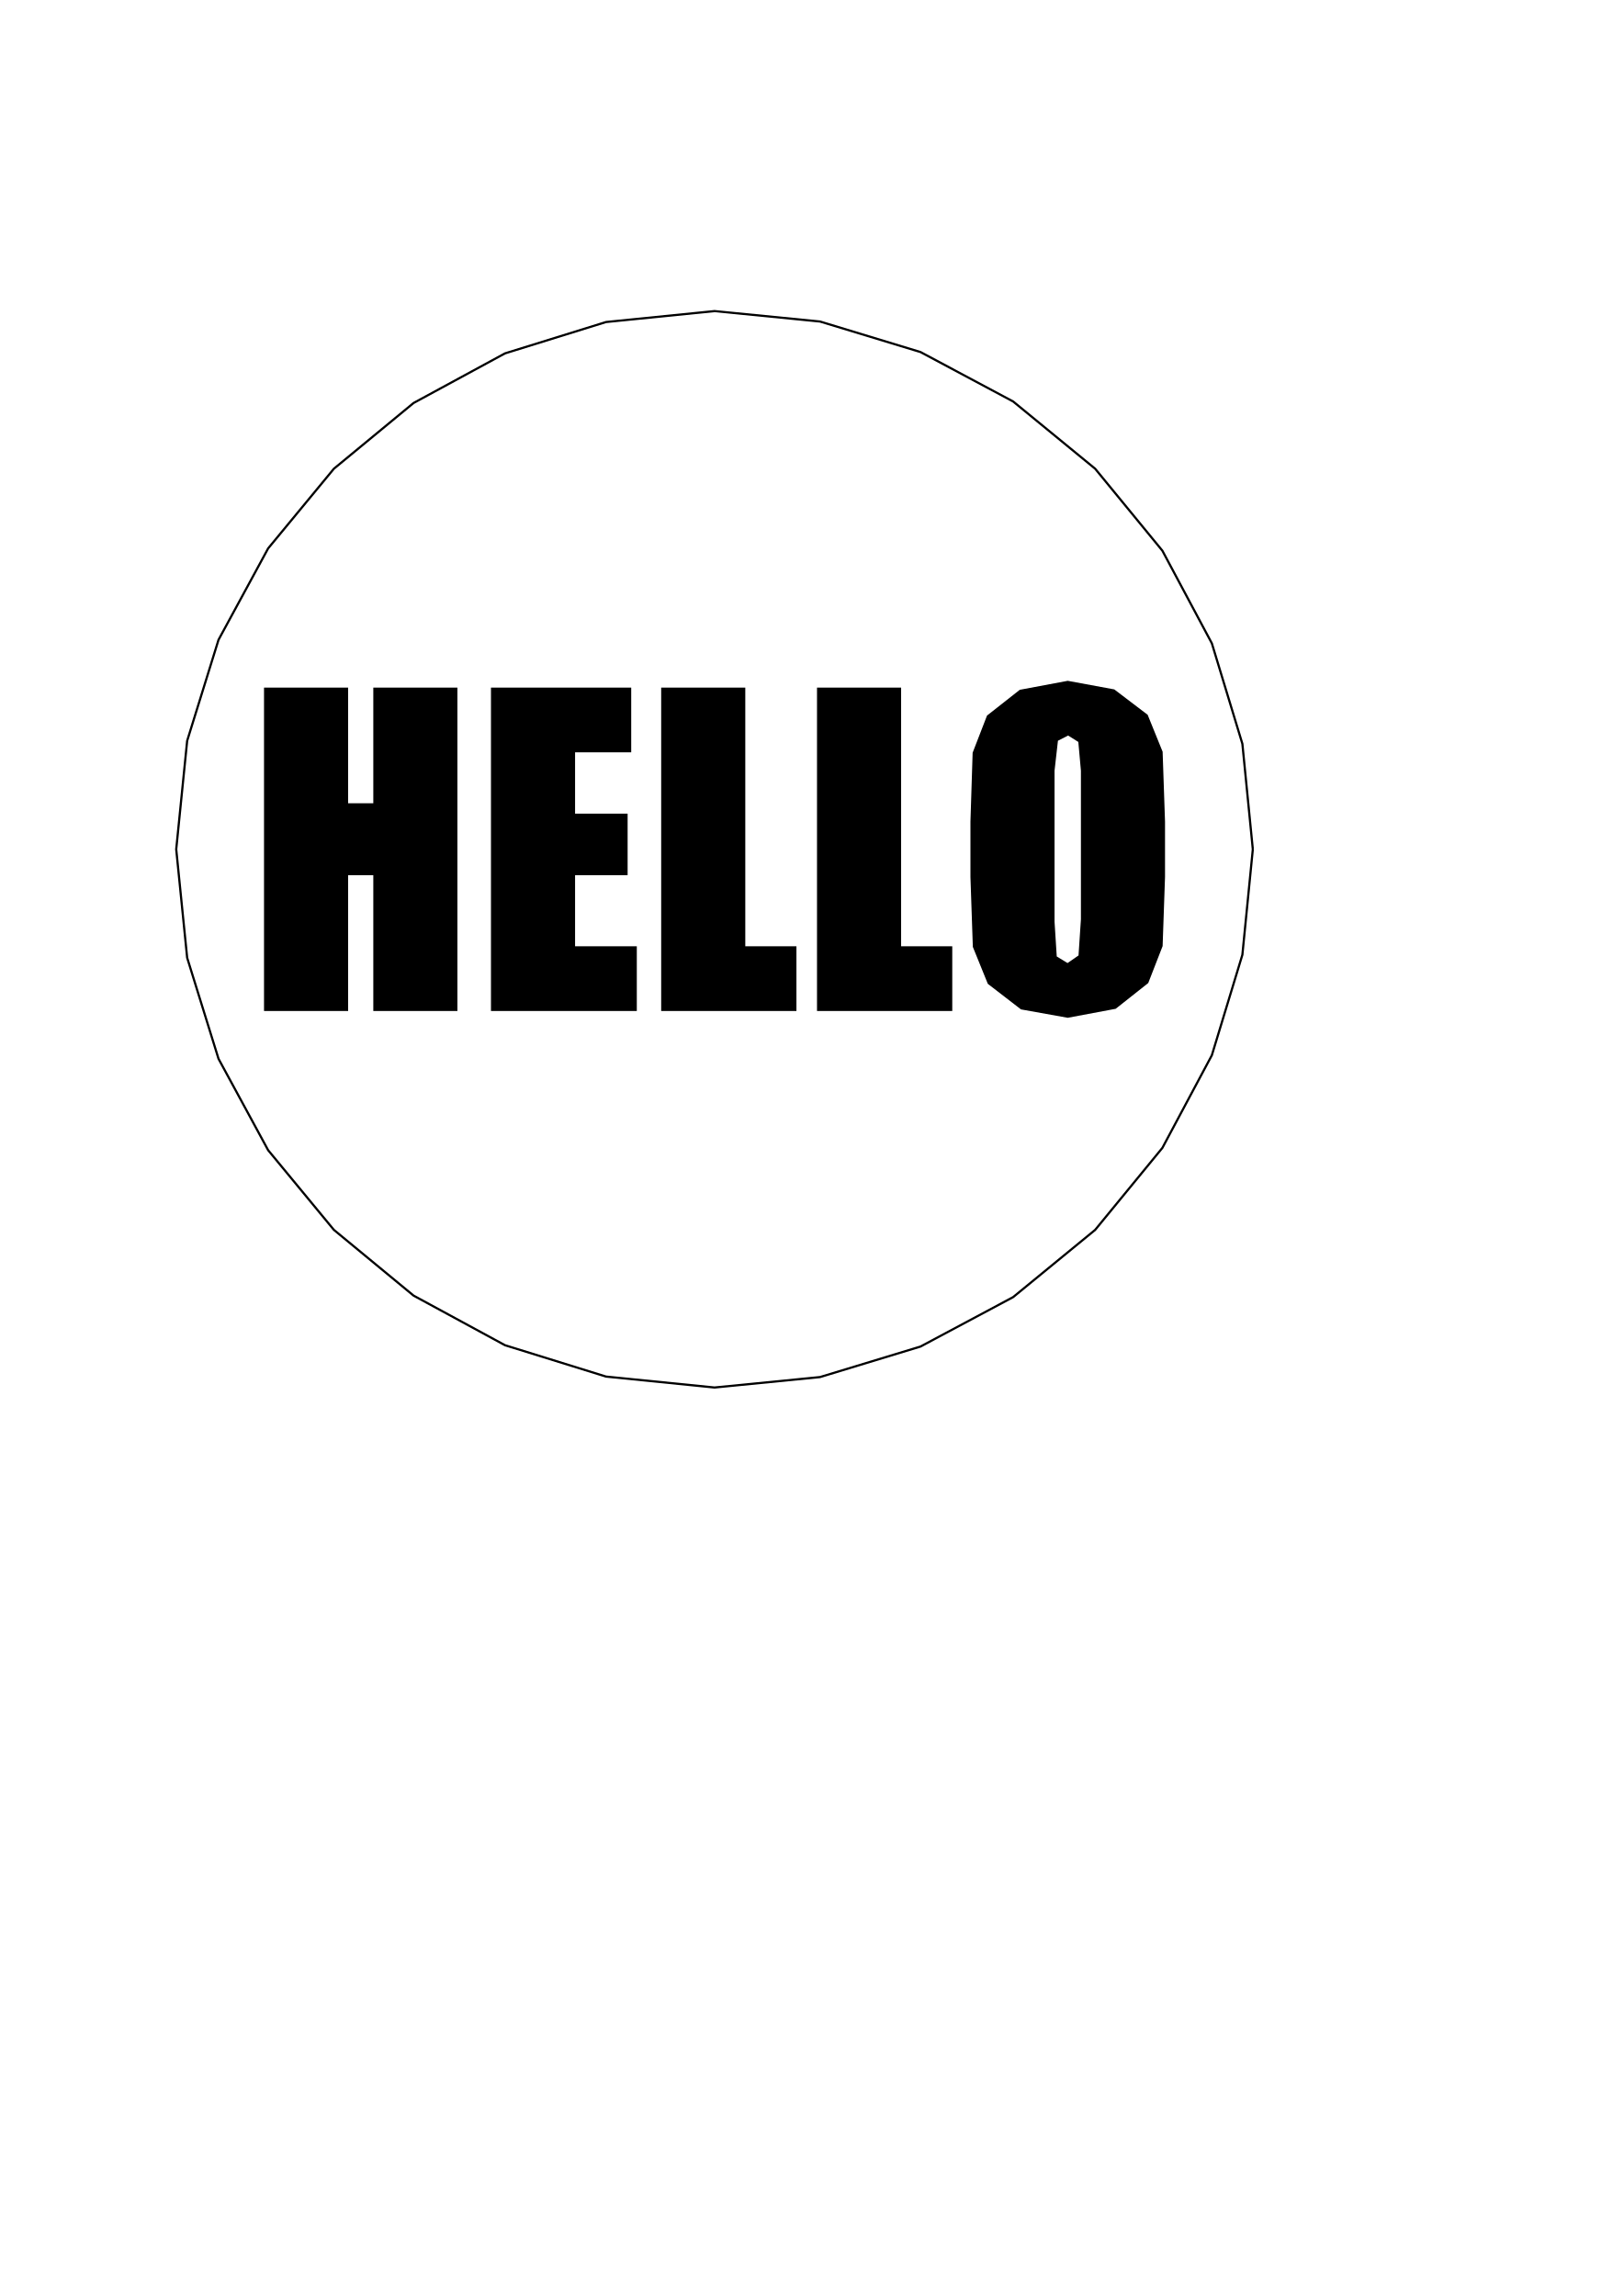
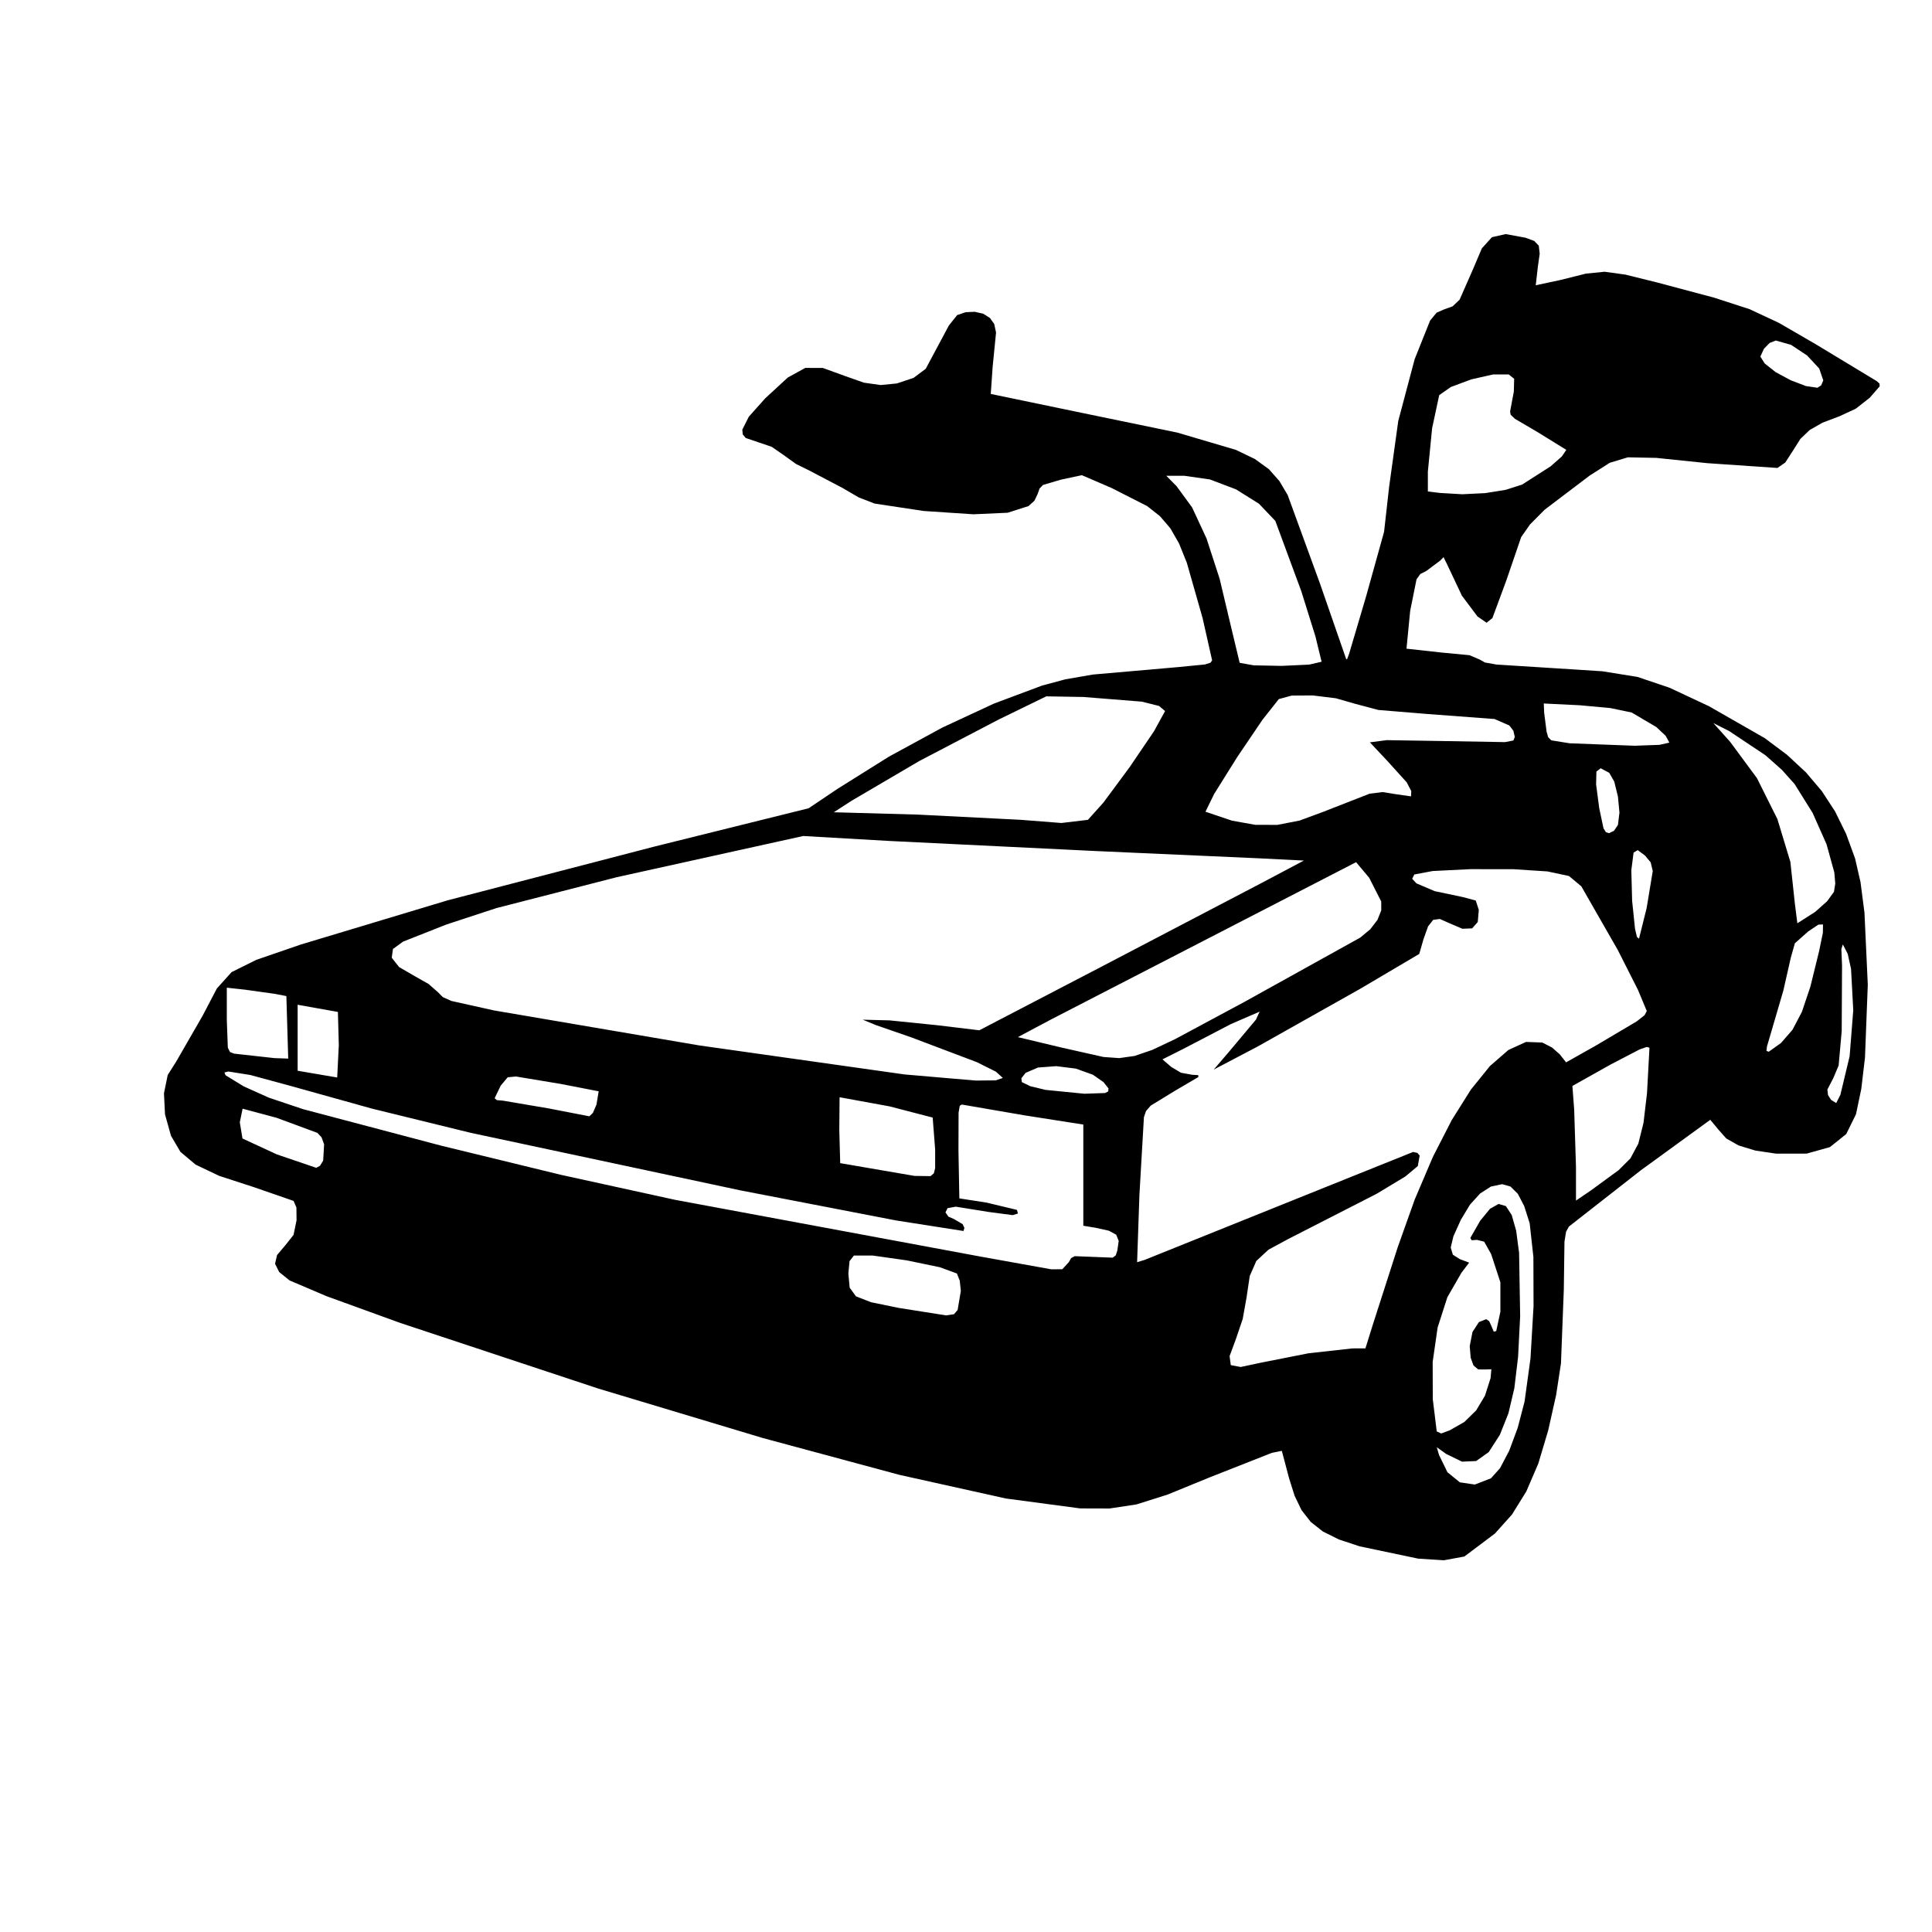
- <svg xmlns="http://www.w3.org/2000/svg" version="1.1" id="svg4699" viewBox="0 0 744.094 1052.362" height="297mm" width="210mm">
-   <defs id="defs4701" />
-   <g id="layer1">
-     <path id="path5251" d="M574.13 389.273L569.347 437.624L555.353 483.676L532.684 526.135L501.878 563.707L464.306 594.514L421.847 617.182L375.795 631.176L327.444 635.96L277.728 630.948L231.422 616.574L189.519 593.83L153.01 563.707L122.887 527.198L100.143 485.295L85.769 438.989L80.757 389.273L85.769 339.557L100.143 293.251L122.887 251.348L153.01 214.839L189.519 184.716L231.422 161.972L277.728 147.598L327.444 142.586L375.795 147.37L421.847 161.364L464.306 184.033L501.878 214.839L532.684 252.411L555.353 294.87L569.347 340.922L574.13 389.273L574.13 389.273" style="fill:none;fill-opacity:1;stroke:#000000;stroke-opacity:1" />
-     <path d="M209.615 315.161L209.615 463.385L171.072 463.385L171.072 401.129L159.536 401.129L159.536 463.385L120.992 463.385L120.992 315.161L159.536 315.161L159.536 368.17L171.072 368.17L171.072 315.161L209.615 315.161L209.615 315.161" style="font-style:normal;font-variant:normal;font-weight:normal;font-stretch:condensed;font-size:187.5px;line-height:125%;font-family:Impact;-inkscape-font-specification:'Impact Condensed';letter-spacing:0px;word-spacing:0px;fill:#000000;fill-opacity:1;stroke:none;stroke-width:1px;stroke-linecap:butt;stroke-linejoin:miter;stroke-opacity:1" id="path5262" />
-     <path d="M224.996 315.161L289.266 315.161L289.266 344.824L263.54 344.824L263.54 372.931L287.618 372.931L287.618 401.129L263.54 401.129L263.54 433.722L291.83 433.722L291.83 463.385L224.996 463.385L224.996 315.161L224.996 315.161" style="font-style:normal;font-variant:normal;font-weight:normal;font-stretch:condensed;font-size:187.5px;line-height:125%;font-family:Impact;-inkscape-font-specification:'Impact Condensed';letter-spacing:0px;word-spacing:0px;fill:#000000;fill-opacity:1;stroke:none;stroke-width:1px;stroke-linecap:butt;stroke-linejoin:miter;stroke-opacity:1" id="path5264" />
-     <path d="M341.543 315.161L341.543 433.722L364.98 433.722L364.98 463.385L302.999 463.385L302.999 315.161L341.543 315.161L341.543 315.161" style="font-style:normal;font-variant:normal;font-weight:normal;font-stretch:condensed;font-size:187.5px;line-height:125%;font-family:Impact;-inkscape-font-specification:'Impact Condensed';letter-spacing:0px;word-spacing:0px;fill:#000000;fill-opacity:1;stroke:none;stroke-width:1px;stroke-linecap:butt;stroke-linejoin:miter;stroke-opacity:1" id="path5266" />
-     <path d="M412.954 315.161L412.954 433.722L436.391 433.722L436.391 463.385L374.41 463.385L374.41 315.161L412.954 315.161L412.954 315.161" style="font-style:normal;font-variant:normal;font-weight:normal;font-stretch:condensed;font-size:187.5px;line-height:125%;font-family:Impact;-inkscape-font-specification:'Impact Condensed';letter-spacing:0px;word-spacing:0px;fill:#000000;fill-opacity:1;stroke:none;stroke-width:1px;stroke-linecap:butt;stroke-linejoin:miter;stroke-opacity:1" id="path5268" />
-     <path d="M533.895 401.953L532.796 433.63L526.205 450.568L511.282 462.378L489.309 466.498L467.886 462.653L452.688 450.934L445.821 433.997L444.723 401.953L444.723 376.593L445.73 345.007L452.322 327.979L467.336 316.168L489.309 312.048L510.641 315.985L525.93 327.612L532.796 344.55L533.895 376.593L533.895 401.953L533.895 401.953M495.351 353.247L494.161 340.063L489.492 337.134L484.823 339.514L483.266 353.247L483.266 422.461L484.273 438.391L489.217 441.412L494.253 437.933L495.351 421.362L495.351 353.247L495.351 353.247" style="font-style:normal;font-variant:normal;font-weight:normal;font-stretch:condensed;font-size:187.5px;line-height:125%;font-family:Impact;-inkscape-font-specification:'Impact Condensed';letter-spacing:0px;word-spacing:0px;fill:#000000;fill-opacity:1;stroke:none;stroke-width:1px;stroke-linecap:butt;stroke-linejoin:miter;stroke-opacity:1" id="path5270" />
-   </g>
+ <svg xmlns="http://www.w3.org/2000/svg" id="svg4187" version="1.1" width="600" height="600" viewBox="0 0 600 600">
+   <defs id="defs4191" />
+   <path id="path4737" d="M440.435 484.05L422.242 480.225L415.816 478.099L410.835 475.621L407.048 472.636L404.202 468.986L402.045 464.514L400.327 459.064L398.085 450.575L395.016 451.189L375.728 458.785L362.618 464.15L352.939 467.212L344.581 468.477L335.435 468.451L312.441 465.383L279.344 458.033L236.868 446.583L185.736 431.211L124.401 410.886L101.398 402.538L89.932 397.651L86.708 395.049L85.419 392.468L86.046 389.76L88.57 386.779L91.164 383.507L92.095 378.978L92.056 375.011L91.175 372.954L78.901 368.7L68.106 365.187L60.76 361.697L56.036 357.719L53.106 352.742L51.244 346.079L50.921 339.537L52.087 333.845L54.691 329.732L62.903 315.478L67.357 306.972L71.917 301.905L79.603 298.087L93.435 293.327L139.106 279.581L203.531 262.836L251.126 251.015L260.031 245.029L276.084 234.971L292.586 225.986L308.705 218.495L323.606 212.918L330.832 210.975L339.407 209.488L365.685 207.191L374.201 206.358L375.933 205.807L376.435 205.077L373.476 191.947L368.582 174.779L366.16 168.774L363.452 164.054L360.231 160.297L356.271 157.178L345.226 151.559L335.982 147.574L329.512 148.953L323.921 150.6L322.85 151.709L322.239 153.436L321.245 155.516L319.408 157.17L312.933 159.236L302.266 159.716L286.859 158.69L271.628 156.39L266.712 154.494L261.687 151.559L251.238 146.075L247.204 144.089L243.404 141.346L239.646 138.755L235.661 137.407L231.578 136.015L230.671 134.894L230.527 133.444L232.546 129.421L237.676 123.675L244.659 117.246L250.084 114.259L255.558 114.278L262.686 116.865L268.3 118.843L273.486 119.58L278.526 119.084L283.704 117.361L287.49 114.533L291.346 107.327L294.682 101.083L297.262 97.848L299.897 96.955L302.728 96.831L305.369 97.443L307.435 98.755L308.772 100.626L309.328 103.273L308.27 114L307.691 122.344L336.113 128.246L365.624 134.344L383.797 139.709L389.707 142.547L394.074 145.718L397.329 149.394L399.901 153.748L409.94 181.255L418.057 204.649L418.321 204.783L418.979 203.039L424.242 185.255L429.836 165.165L431.41 151.142L434.246 130.713L439.339 111.54L444.126 99.567L446.136 97.115L448.427 96.107L451.143 95.12L453.3 93.056L457.468 83.577L460.195 77.142L463.336 73.66L467.611 72.697L473.741 73.823L476.485 74.833L477.879 76.3L478.166 78.797L477.589 82.896L476.941 88.589L484.602 86.955L492.527 84.974L498.325 84.392L504.748 85.279L514.549 87.704L532.162 92.389L543.366 96.022L552.461 100.275L563.745 106.816L582.777 118.323L583.692 119.109L583.748 119.98L580.647 123.543L576.311 126.933L571.306 129.258L565.956 131.285L562.027 133.536L559.134 136.294L556.892 139.842L554.433 143.645L552.002 145.328L530.26 143.843L514.362 142.199L505.535 142.024L499.917 143.729L493.646 147.722L479.703 158.298L475.174 162.853L472.418 166.789L467.815 180.23L463.486 191.941L461.673 193.398L458.846 191.447L454.005 184.993L449.405 175.255L448.307 173.032L447.263 174.099L442.976 177.303L441.08 178.275L439.912 179.925L437.938 189.737L436.799 201.452L447.896 202.675L456.38 203.48L459.643 204.878L461.15 205.739L464.757 206.383L482.435 207.499L497.637 208.472L508.53 210.223L518.456 213.57L530.756 219.33L548.046 229.228L554.946 234.389L560.821 239.835L565.772 245.671L569.903 252.006L573.315 258.945L576.11 266.595L577.802 273.983L579.026 283.423L580.058 305.812L579.187 328.451L578.033 338.206L576.395 346.033L573.365 352.188L568.293 356.248L561.082 358.263L551.632 358.28L545.136 357.316L539.946 355.737L536.108 353.562L533.666 350.81L531.148 347.762L509.599 363.428L487.238 380.923L486.357 382.536L485.859 385.611L485.655 400.551L484.772 423.415L483.263 433.274L480.799 444.255L477.736 454.516L474.015 463.163L469.554 470.353L464.274 476.245L454.763 483.392L448.417 484.556L440.435 484.05L440.435 484.05M463.031 459.101L465.843 455.963L468.711 450.507L471.349 443.386L473.471 435.255L475.307 421.873L476.257 405.632L476.209 390.365L475.056 379.901L473.346 374.534L471.37 370.744L469.101 368.497L466.515 367.755L463.045 368.488L459.684 370.629L456.533 374.092L453.693 378.79L451.361 383.962L450.534 387.444L451.199 389.658L453.345 391.027L456.255 392.126L453.885 395.233L449.488 402.874L446.47 412.26L444.929 422.955L444.964 434.526L446.194 444.544L447.568 445.178L450.163 444.225L454.763 441.608L458.442 438L461.17 433.439L462.919 427.964L463.154 425.234L461.106 425.302L459.07 425.282L457.61 424.06L456.73 421.645L456.435 418.044L457.296 413.651L459.288 410.588L461.532 409.681L462.473 410.294L463.146 411.755L463.906 413.56L464.667 413.37L465.96 407.369L465.957 398.231L463.083 389.445L460.916 385.615L458.685 385.056L457.045 385.174L456.625 384.458L459.685 379.118L462.737 375.396L465.4 373.892L467.655 374.558L469.481 377.345L470.859 382.207L471.768 389.094L472.098 408.755L471.459 421.36L470.295 431.121L468.457 438.908L465.798 445.59L462.336 450.966L458.424 453.742L454.032 453.93L449.131 451.539L446.205 449.455L446.903 451.855L449.525 457.225L453.371 460.35L458.014 461.039L463.031 459.101L463.031 459.101M391.435 423.224L406.336 420.279L419.989 418.761L424.042 418.755L426.305 411.505L434.103 387.255L439.375 372.467L444.999 359.275L450.846 347.859L456.789 338.401L462.7 331.081L468.451 326.081L473.913 323.582L478.96 323.763L481.973 325.304L484.381 327.413L486.358 329.926L495.603 324.715L508.294 317.204L510.74 315.273L511.423 313.99L508.702 307.452L502.456 295.099L491.091 275.252L487.258 272.055L480.585 270.628L469.955 269.934L456.623 269.926L444.934 270.505L439.233 271.573L438.563 272.916L439.905 274.343L445.547 276.752L454.435 278.625L458.311 279.667L459.254 282.578L458.934 286.338L457.184 288.312L454.149 288.437L449.976 286.647L447.142 285.39L445.086 285.674L443.504 287.691L442.09 291.634L440.758 296.255L422.347 307.128L390.435 325.085L376.935 332.169L381.435 326.922L390.045 316.661L391.187 314.174L382.266 318.039L367.475 325.746L361.015 328.997L363.781 331.376L366.783 333.157L370.241 333.778L372.128 333.894L372.167 334.484L364.936 338.726L357.349 343.376L355.907 345.051L355.256 346.953L353.857 371.12L353.139 391.984L355.537 391.251L413.651 367.873L438.842 357.755L440.19 358.044L440.891 358.889L440.311 362.129L436.436 365.371L427.501 370.757L400.18 384.73L393.943 388.098L390.16 391.609L388.12 396.263L387.109 403.057L385.936 409.613L383.848 415.772L381.863 421.151L382.231 423.955L385.304 424.53L391.435 423.224L391.435 423.224M297.4 406.821L298.396 400.905L298.059 397.732L297.185 395.503L291.878 393.553L281.571 391.414L271.071 389.924L265.185 389.922L263.83 391.67L263.467 395.541L263.876 399.9L265.821 402.587L270.489 404.409L279.065 406.178L293.825 408.503L296.277 408.137L297.4 406.821L297.4 406.821M331.935 391.964L332.648 390.717L333.769 390.115L339.635 390.345L345.553 390.579L346.5 389.873L346.993 388.382L347.422 385.395L346.659 383.455L344.361 382.205L340.185 381.288L336.435 380.665L336.435 364.954L336.435 349.242L318.229 346.388L298.701 343.027L298.058 343.411L297.696 345.549L297.658 357.345L297.935 372.17L306.406 373.483L315.823 375.743L316.135 376.87L314.484 377.37L306.957 376.371L296.815 374.744L294.279 375.202L293.622 376.505L294.534 377.838L296.257 378.583L298.934 380.16L299.505 381.317L299.227 382.297L278.263 379.016L229.935 369.68L146.127 351.795L115.497 344.286L90.103 337.204L77.722 333.844L70.891 332.762L69.7 333.072L70.07 333.949L75.721 337.4L83.48 340.883L94.064 344.445L136.935 355.776L174.19 364.852L209.632 372.612L304.435 390.228L326.435 394.187L329.899 394.181L331.935 391.964L331.935 391.964M502.672 363.41L506.331 359.764L508.8 355.159L510.41 348.694L511.495 339.466L512.258 325.378L511.434 325.137L509.219 325.896L500.129 330.63L488.323 337.255L488.879 344.656L489.435 362.454L489.435 372.851L494.185 369.615L502.672 363.41L502.672 363.41M290.42 357.005L289.652 347.072L276.256 343.593L260.738 340.755L260.651 350.989L260.935 361.222L273.435 363.375L284.021 365.19L288.983 365.258L290.01 364.391L290.417 362.792L290.42 357.005L290.42 357.005M100.36 360.455L100.656 355.399L99.861 353.2L98.563 351.825L85.868 347.131L75.34 344.315L74.475 348.543L75.302 353.573L86.011 358.522L98.21 362.675L99.367 362.056L100.36 360.455L100.36 360.455M185.235 343.056L185.929 338.916L174.212 336.639L160.244 334.316L157.674 334.556L155.494 337.16L153.611 341.067L154.315 341.66L156.185 341.815L170.435 344.234L183.018 346.675L184.115 345.645L185.235 343.056L185.235 343.056M571.549 340.005L574.42 328.005L575.544 313.735L574.861 300.924L573.823 296.231L572.31 293.301L571.855 294.736L572.062 299.865L571.96 320.176L571.003 330.901L569.329 334.862L567.514 338.361L567.7 340.073L568.635 341.555L570.247 342.567L571.549 340.005L571.549 340.005M344.248 338.019L342.693 336.057L339.424 333.779L334.133 331.866L328.012 331.104L322.371 331.53L318.52 333.182L317.199 334.851L317.339 336.058L319.975 337.334L324.702 338.475L336.759 339.67L343.207 339.448L344.175 338.935L344.248 338.019L344.248 338.019M311.435 334.77L309.296 332.822L303.361 329.857L283.008 322.162L271.951 318.328L267.935 316.673L276.271 316.888L291.032 318.388L304.129 319.967L342.032 300.234L392.435 273.878L404.935 267.255L390.935 266.555L339.935 264.28L276.194 261.167L249.452 259.629L230.694 263.77L191.501 272.431L154.159 282.017L138.647 287.112L125.185 292.425L122.044 294.708L121.657 297.426L123.94 300.326L128.808 303.157L133.093 305.579L136.003 308.136L137.503 309.644L140.157 310.847L153.435 313.802L217.196 324.672L280.935 333.68L302.969 335.574L309.214 335.52L311.435 334.77L311.435 334.77M105.22 324.511L104.935 314.267L98.685 313.151L92.435 312.035L92.435 322.281L92.435 332.528L98.185 333.514L104.72 334.627L105.22 324.511L105.22 324.511M89.222 319.048L88.935 309.341L85.435 308.666L76.185 307.365L70.435 306.738L70.435 316.728L70.754 325.372L71.427 326.717L72.685 327.212L85.222 328.606L89.508 328.755L89.222 319.048L89.222 319.048M386.47 311.146L422.456 291.168L425.571 288.572L427.786 285.676L428.961 282.725L428.952 279.966L425.221 272.617L421.149 267.755L326.522 316.548L316.109 322.086L329.522 325.297L342.702 328.258L347.581 328.605L352.371 327.934L357.866 326.049L364.853 322.754L386.47 311.146L386.47 311.146M553.128 323.889L556.674 319.802L559.594 314.248L562.231 306.403L564.925 295.443L566.114 289.688L566.15 287.102L564.735 287.138L561.576 289.25L557.41 292.947L556.132 297.499L553.831 307.64L548.745 325.005L548.593 326.367L549.3 326.628L553.128 323.889L553.128 323.889M511.385 281.983L513.278 270.501L512.633 267.811L510.883 265.706L508.611 264.011L507.324 264.782L506.622 270.257L506.871 279.741L507.767 288.428L508.363 290.972L509.008 291.516L511.385 281.983L511.385 281.983M563.725 283.192L567.412 279.914L569.551 276.967L569.96 274.384L569.66 270.914L567.242 262.171L562.927 252.462L557.343 243.511L553.424 239.124L548.301 234.57L537.012 227.045L532.089 224.546L537.327 230.401L545.646 241.668L551.983 254.36L556.019 267.677L557.435 280.821L558.185 286.731L563.725 283.192L563.725 283.192M502.468 256.169L502.934 252.363L502.463 247.358L501.318 242.718L499.76 240.005L497.097 238.586L495.784 239.616L495.684 243.588L496.656 250.997L497.989 257.261L498.725 258.437L499.681 258.755L501.249 258.011L502.468 256.169L502.468 256.169M410.935 252.12L425.32 246.495L429.399 245.985L433.098 246.588L438.205 247.32L438.284 245.673L436.863 242.956L430.87 236.332L425.435 230.542L430.65 229.858L447.935 230.135L467.409 230.469L470.004 229.963L470.435 228.862L469.988 226.928L468.719 225.292L464.153 223.3L443.254 221.735L428.063 220.486L420.754 218.547L414.871 216.856L407.691 215.975L401.142 216.019L397.149 217.107L392.061 223.547L384.159 235.223L377.057 246.586L374.369 252.089L382.614 254.867L389.878 256.166L396.723 256.169L403.593 254.835L410.935 252.12L410.935 252.12M337.87 254.603L342.706 249.208L350.772 238.308L358.377 227.108L361.829 220.815L359.95 219.24L354.588 217.901L336.435 216.452L324.935 216.255L310.081 223.49L285.559 236.306L264.435 248.701L258.935 252.255L284.935 252.978L316.935 254.597L329.627 255.587L337.87 254.604L337.87 254.603M518.435 230.623L517.281 228.502L514.381 225.787L506.73 221.278L500.139 219.9L490.685 219.029L479.435 218.476L479.554 221.366L480.309 227.255L480.804 228.951L481.766 229.916L487.441 230.833L507.647 231.597L515.358 231.32L518.435 230.623L518.435 230.623M410.434 205.505L408.519 197.638L404.134 183.612L396.061 161.766L390.985 156.442L383.857 151.974L375.76 148.9L367.779 147.755L362.198 147.755L365.409 151.005L370.223 157.593L374.692 167.212L378.77 179.749L382.416 195.094L384.99 205.844L389.354 206.629L398.057 206.795L406.588 206.4L410.434 205.505L410.434 205.505M472.711 150.487L481.534 144.842L485.026 141.777L486.435 139.707L477.403 134.129L470.47 130.065L469.144 128.788L468.974 127.811L470.133 121.613L470.238 117.636L468.555 116.293L463.685 116.29L456.917 117.818L450.569 120.189L446.961 122.713L444.753 133.015L443.437 146.445L443.436 152.635L447.186 153.089L454.135 153.495L461.189 153.147L467.623 152.119L472.711 150.487L472.711 150.487M566.237 118.133L564.971 114.437L561.182 110.378L556.237 107.102L551.498 105.755L549.588 106.497L547.827 108.281L546.693 110.741L548.054 112.887L551.436 115.565L556.121 118.094L560.867 119.902L564.435 120.42L565.583 119.672L566.237 118.133L566.237 118.133" style="fill:#000000" />
</svg>
